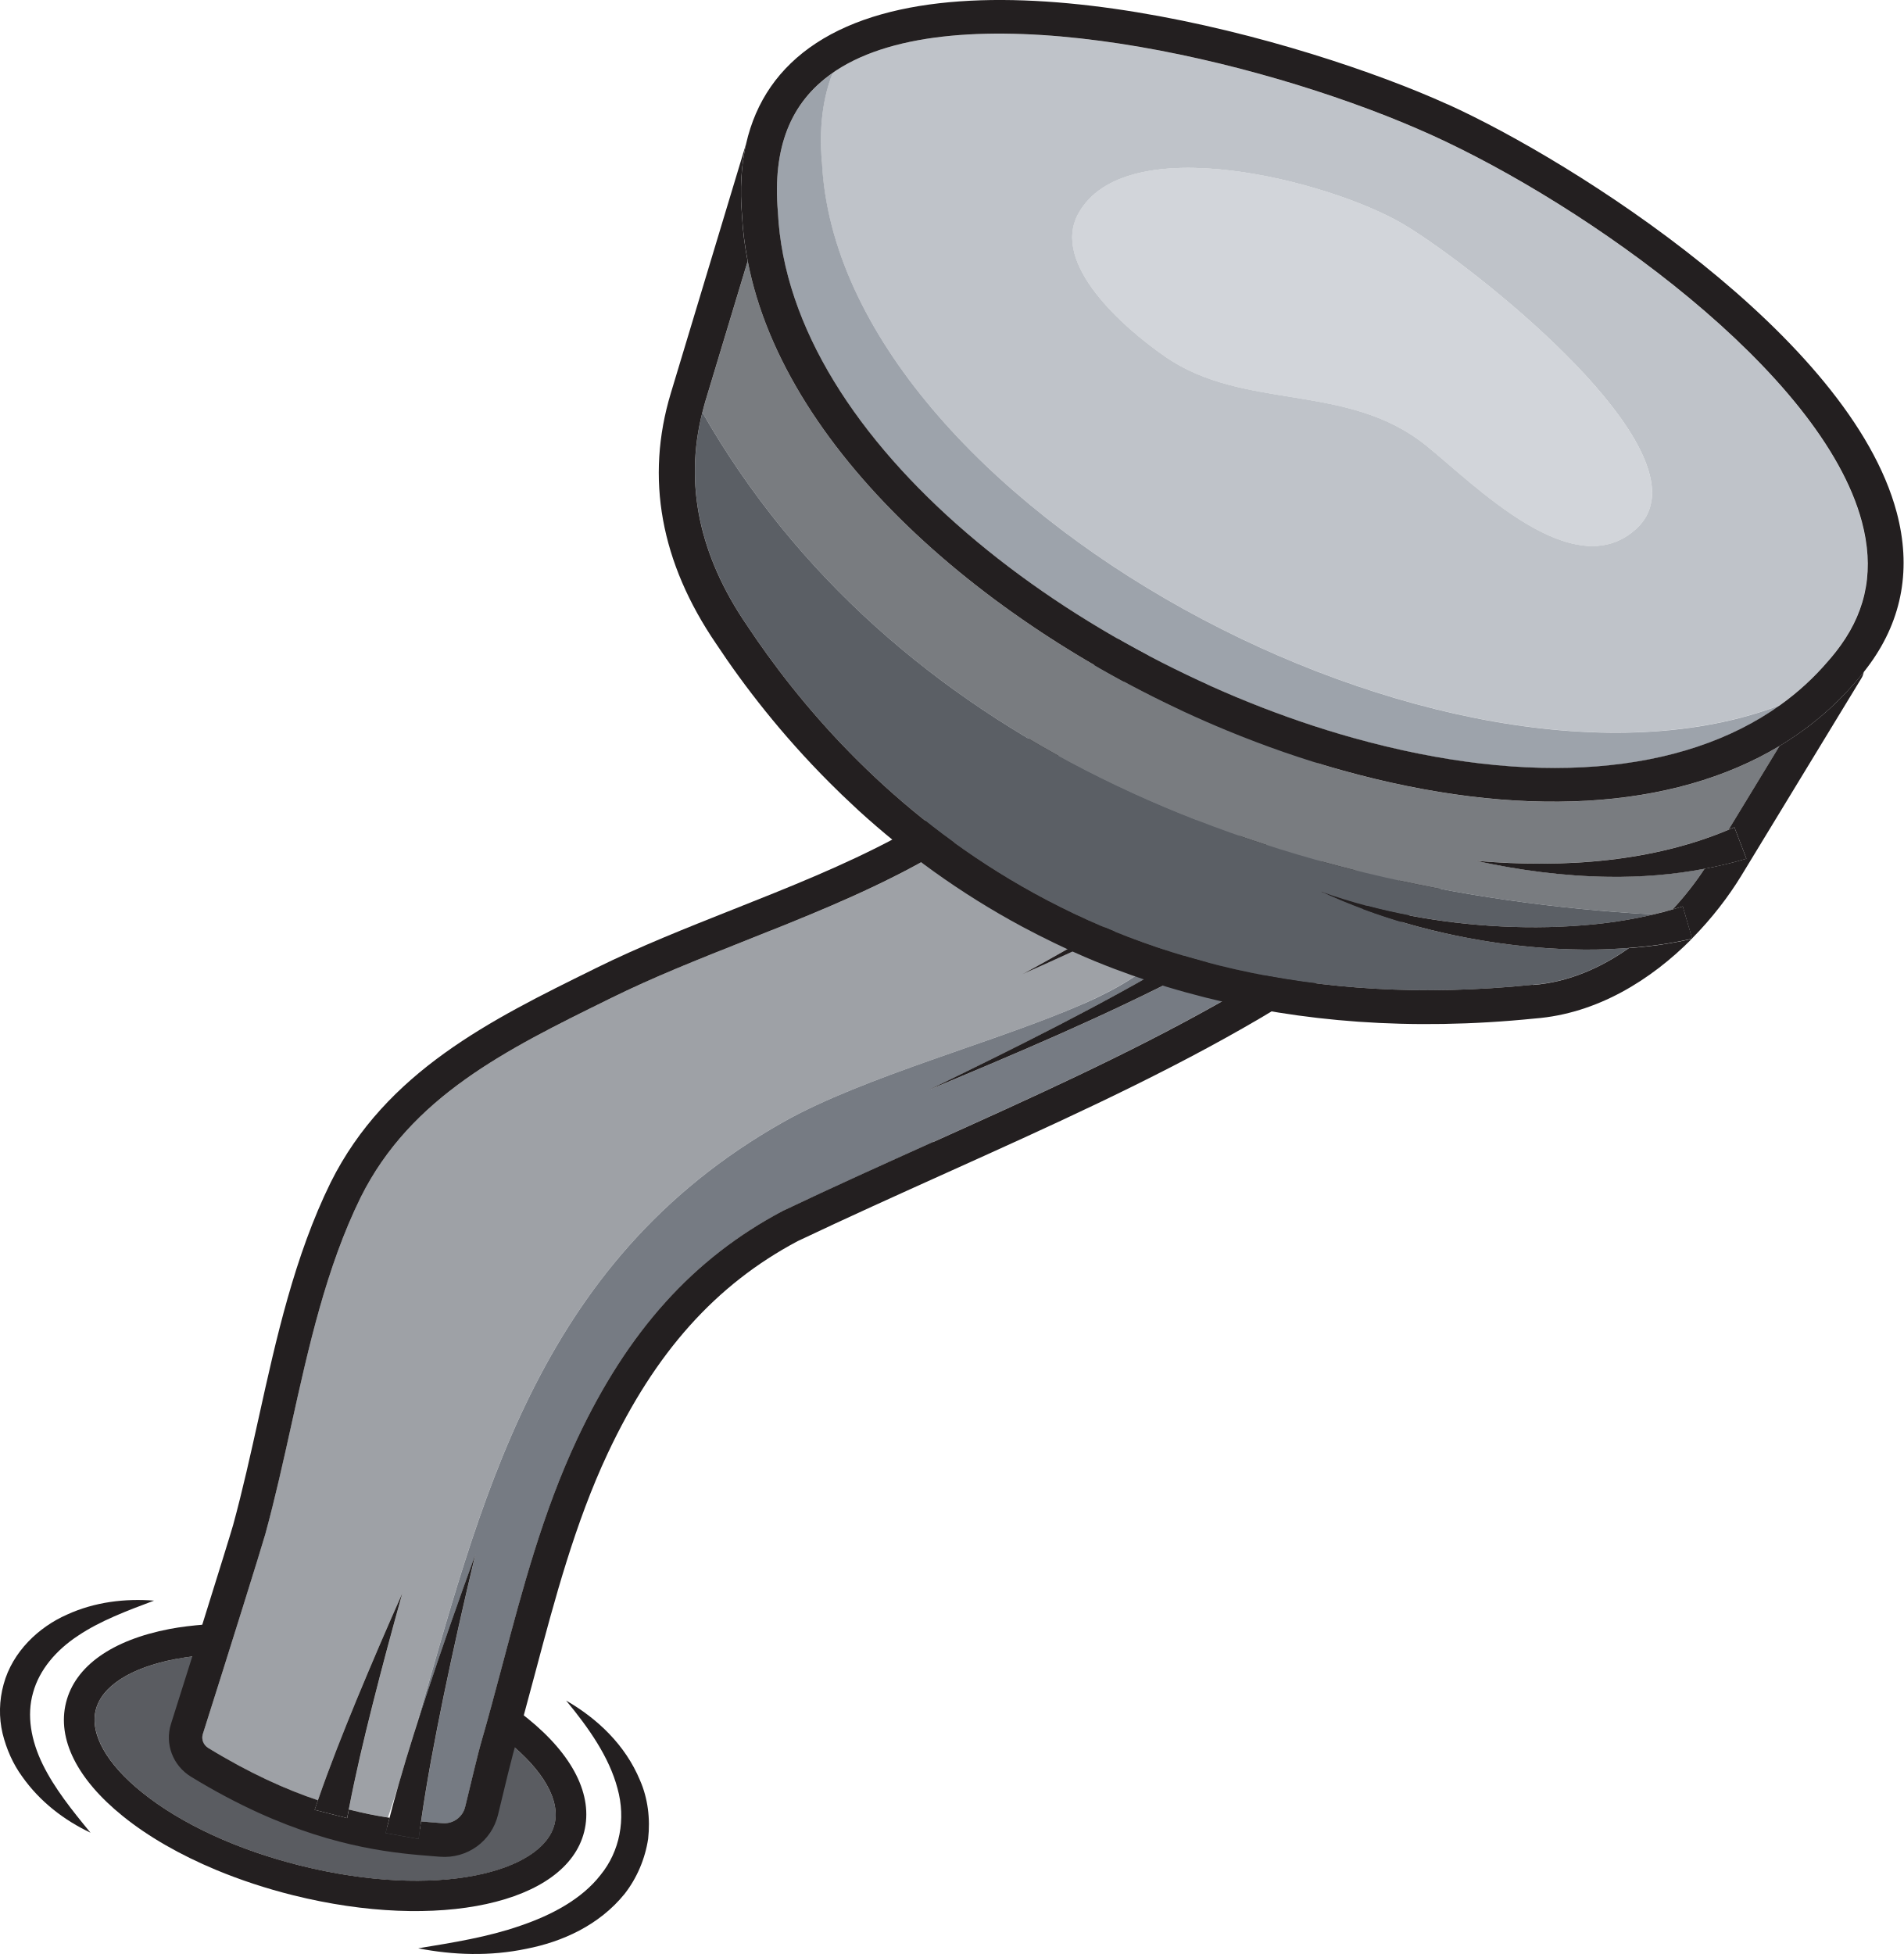
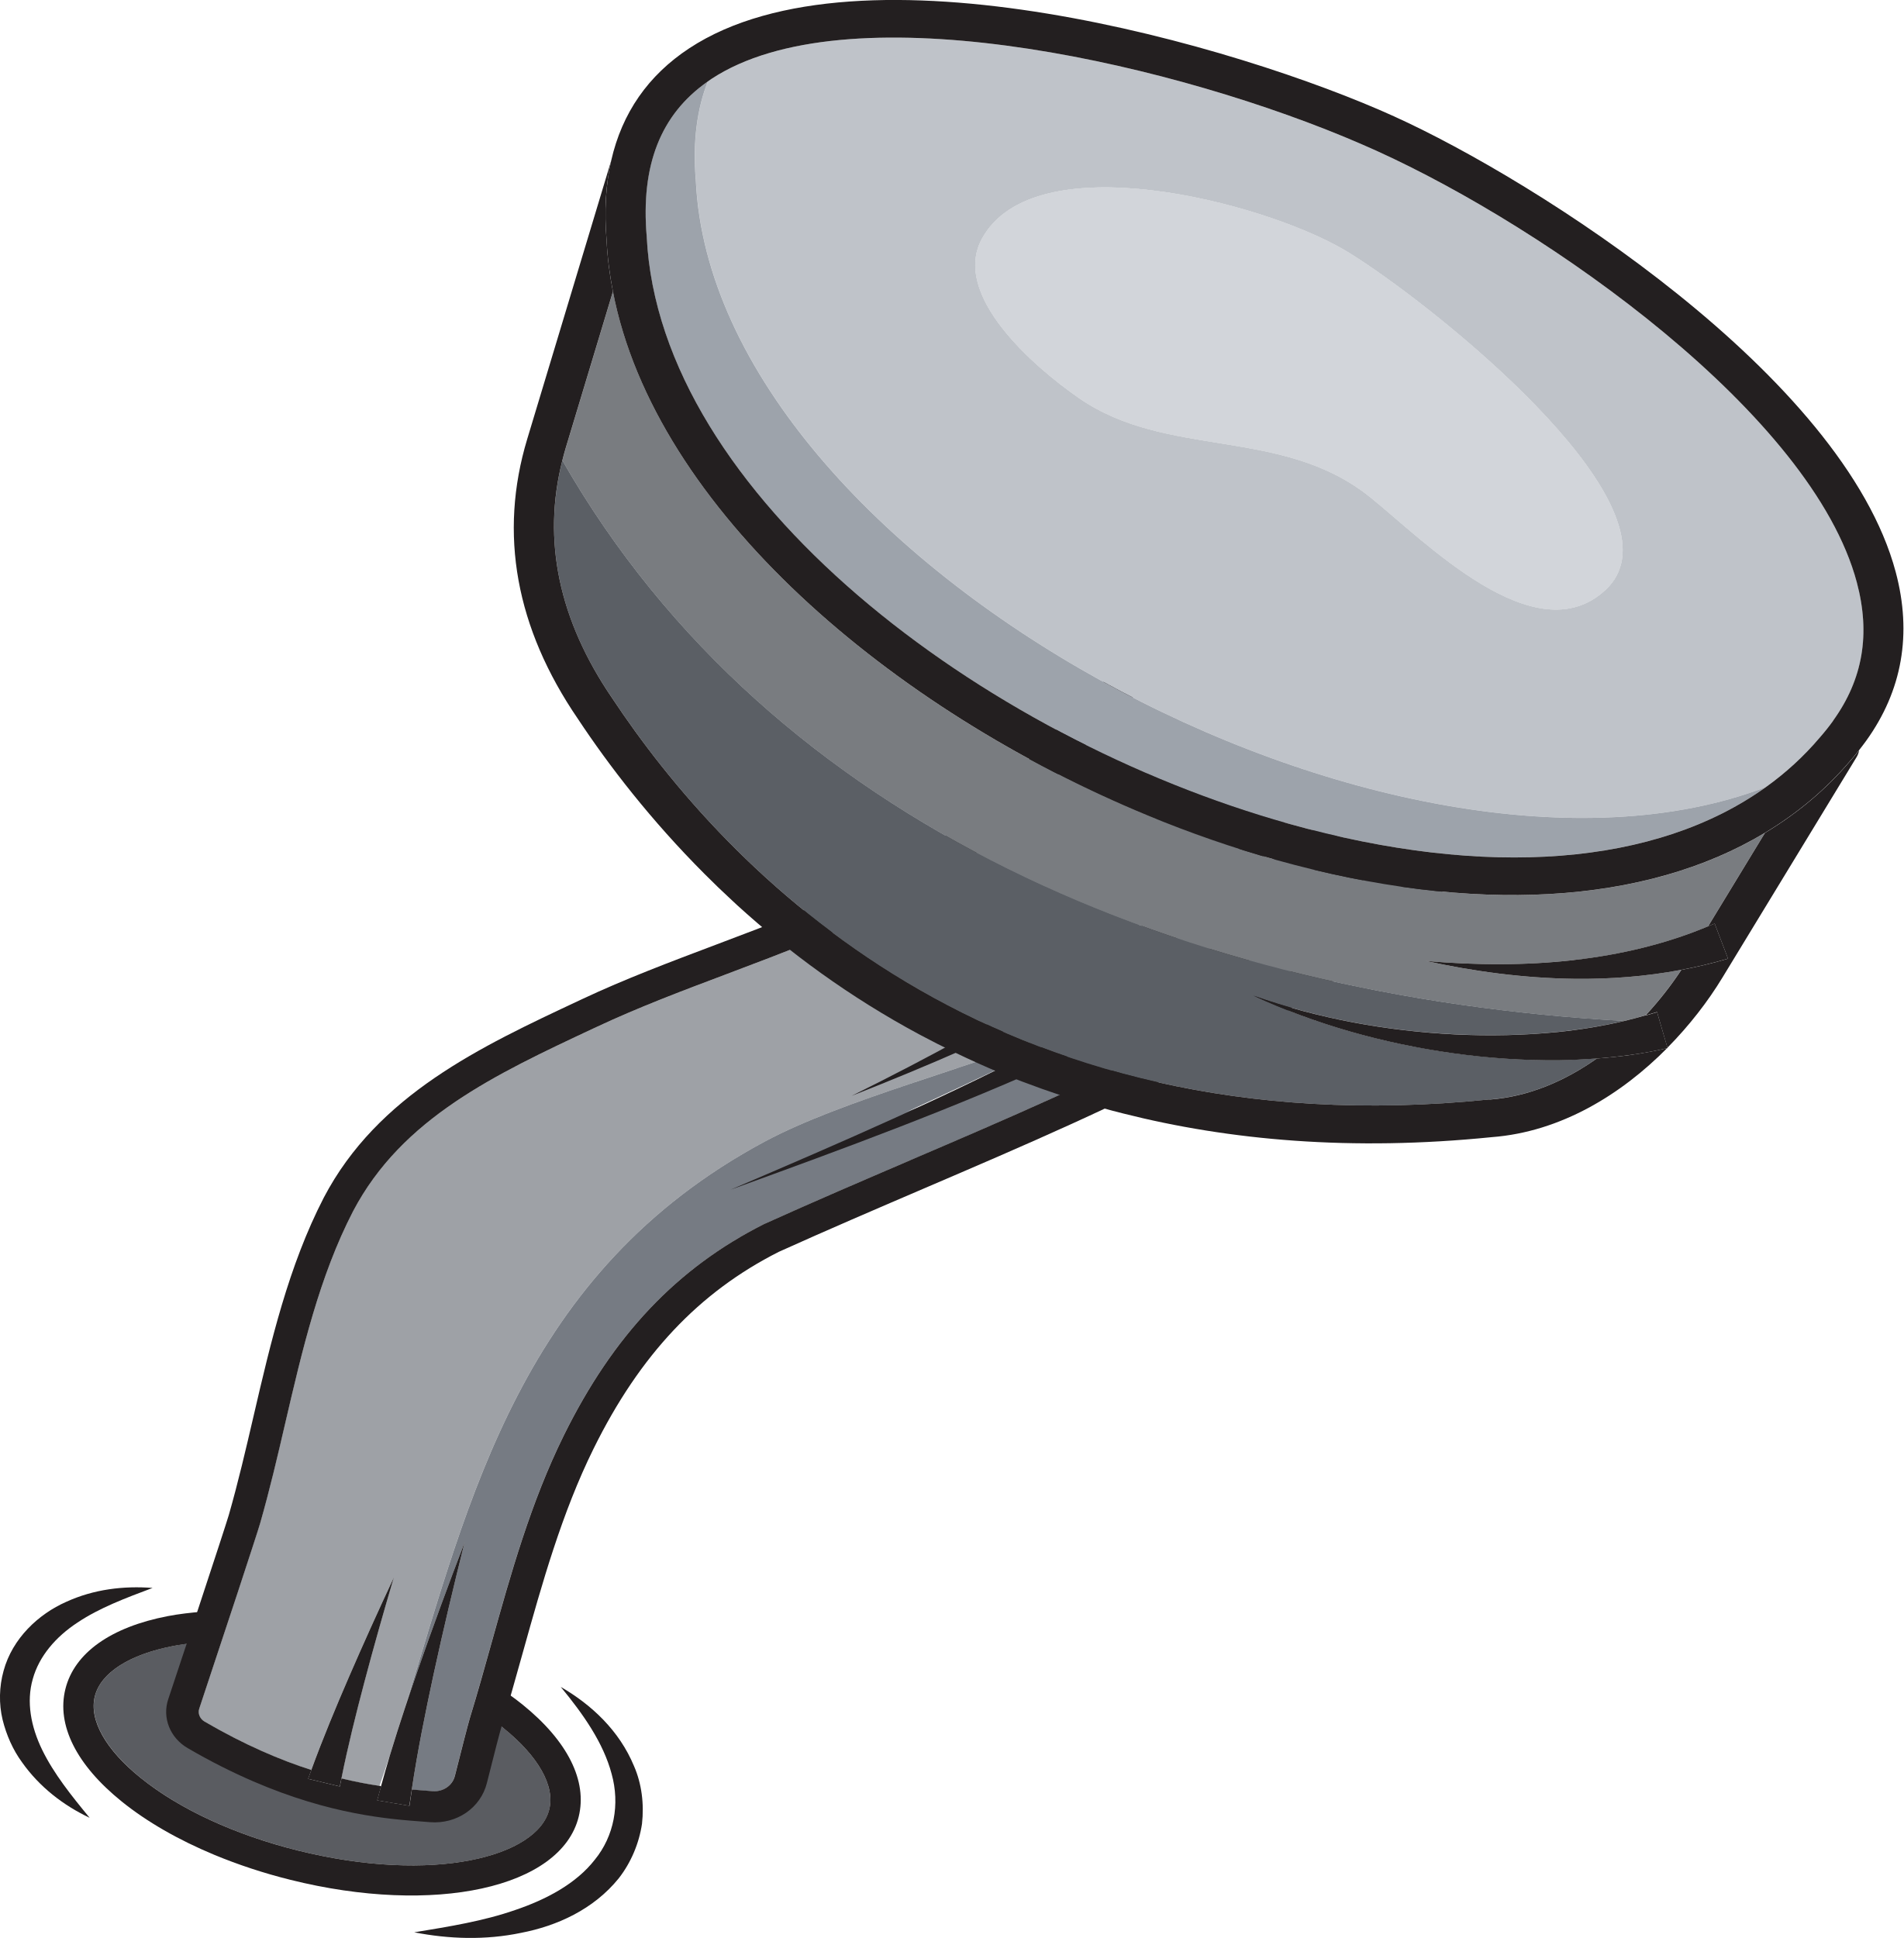
- <svg xmlns="http://www.w3.org/2000/svg" viewBox="0 0 331.29 340.07">
+ <svg xmlns="http://www.w3.org/2000/svg" viewBox="0 0 334.45 340.53">
  <defs>
    <style>.d{fill:#5a5c61;}.e{opacity:.7;}.e,.f{mix-blend-mode:multiply;}.e,.f,.g,.h{fill:#bfc3c9;}.i{fill:#9ea1a6;}.j{fill:#231f20;}.k{isolation:isolate;}.h{mix-blend-mode:screen;opacity:.4;}.l{fill:#797c80;}</style>
  </defs>
  <g class="k">
    <g id="b">
      <g id="c">
-         <path class="d" d="M16.67,297.62c-1.03,4.14,1.91,9.36,8.06,14.33,6.8,5.49,16.6,10.01,27.59,12.75,23.88,5.95,42.13,1.08,44.19-7.19,1.03-4.14-1.91-9.36-8.06-14.32-.88-.71-1.81-1.39-2.79-2.07-.05.2-.1.4-.15.6-.2.81-.94,4.21-2.06,9.69-.87,4.26-4.66,7.19-9.01,6.98l-1.06-.05c-5.66-.26-15.18-.7-27.97-6.02-3.39-1.41-7-3.16-10.84-5.35-2.93-1.66-4.34-5.06-3.43-8.27.98-3.48,1.99-7.05,2.95-10.49-1.23.14-2.43.31-3.58.54-7.77,1.49-12.81,4.73-13.84,8.86Z" />
-         <path class="j" d="M88.44,303.18c6.16,4.96,9.1,10.18,8.06,14.32-2.06,8.27-20.31,13.13-44.19,7.19-10.99-2.74-20.79-7.26-27.59-12.75-6.16-4.96-9.1-10.18-8.06-14.33,1.03-4.14,6.07-7.37,13.84-8.86,1.15-.22,2.35-.4,3.58-.54.53-1.88,1.04-3.71,1.53-5.48-2.12.17-4.18.41-6.12.78-10.03,1.93-16.43,6.48-18,12.81-1.58,6.33,1.94,13.35,9.89,19.76,4.43,3.58,9.99,6.76,16.26,9.37,4.19,1.74,8.69,3.23,13.39,4.4,25.28,6.3,47.53,1.44,50.64-11.06,1.58-6.33-1.94-13.35-9.89-19.76-1.46-1.18-3.08-2.31-4.78-3.4-.44,1.83-.88,3.66-1.35,5.47.97.67,1.91,1.36,2.79,2.07Z" />
-         <path class="j" d="M98.54,295.98c3.95,4.78,7.48,9.82,8.92,15.25,1.5,5.36.41,10.98-2.94,15.08-3.26,4.2-8.49,6.99-14.02,8.86-5.57,1.94-11.57,2.9-17.72,3.91,6.1,1.19,12.5,1.41,18.8.09,6.25-1.21,12.68-4.08,17.13-9.57,2.15-2.76,3.57-6.12,4.09-9.58.39-3.48-.05-7.05-1.4-10.14-2.59-6.26-7.5-10.81-12.86-13.91Z" />
-         <path class="j" d="M5.76,294.57c1.1-3.99,4.02-7.4,7.86-9.92,3.84-2.57,8.44-4.3,13.19-6.08-5.05-.39-10.3.21-15.19,2.45-4.84,2.14-9.44,6.4-10.99,12.11-.78,2.8-.84,5.8-.18,8.57.68,2.75,1.82,5.31,3.41,7.49,3.1,4.39,7.31,7.6,11.89,9.77-3.23-3.92-6.29-7.75-8.32-11.9-2.02-4.13-2.82-8.51-1.67-12.49Z" />
-         <path class="i" d="M184.37,131.36c-14.34,16.39-34.83,24.51-54.65,32.36-8.24,3.26-16.02,6.35-23.4,10l-.53.26c-17.63,8.68-34.28,16.88-43.02,34.39-6,12.22-9.1,26.19-12.09,39.7-1.38,6.24-2.81,12.69-4.51,18.91-.64,2.3-6.37,20.61-10.88,34.82-.29.91.1,1.91.95,2.43,7.17,4.39,13.52,7.22,19.09,9.1,2.06-5.95,4.35-11.71,6.71-17.45,2.58-6.27,5.26-12.48,8.01-18.66-1.83,6.51-3.58,13.04-5.23,19.58-1.51,6.03-2.96,12.1-4.11,18.12,2.46.63,4.73,1.07,6.81,1.4.63-1.9,1.25-3.81,1.85-5.73.86-3,1.76-5.99,2.7-8.95,11.56-39.38,20.71-81.75,64.22-106.35,14.02-7.92,37.53-14.1,52.26-20.6,12.19-5.38,17.65-10.94,19.31-19.94-9.68,5.51-19.73,10.31-29.84,14.75,10.41-5.68,20.66-11.76,30.3-18.56.39-5.51-.26-12.21-1.46-20.65-.3-2.03-2.98-11.44-3.98-17.73-.25-.24-.49-.49-.74-.74-5.4,5.4-10.5,11.19-15.44,16.85l-2.34,2.68Z" />
-         <path class="i" d="M208.33,150.94c7.66-5.41,14.94-11.27,21.58-17.75-10.48-6.11-19.45-13.26-27.03-20.62,1,6.29,3.68,15.7,3.98,17.73,1.2,8.44,1.85,15.13,1.46,20.65Z" />
-         <path class="f" d="M208.33,150.94c7.66-5.41,14.94-11.27,21.58-17.75-10.48-6.11-19.45-13.26-27.03-20.62,1,6.29,3.68,15.7,3.98,17.73,1.2,8.44,1.85,15.13,1.46,20.65Z" />
-         <path class="i" d="M188.56,174.69c-14.73,6.5-38.24,12.67-52.26,20.6-43.51,24.59-52.66,66.97-64.22,106.35.75-2.38,1.52-4.75,2.3-7.12,2.66-8.05,5.46-16.04,8.36-23.98-1.97,8.22-3.83,16.47-5.54,24.74-1.48,7.23-2.88,14.51-3.91,21.73.89.08,1.75.15,2.53.21l1.18.09c1.87.15,3.53-1.05,3.97-2.86,1.26-5.27,2.33-9.61,2.67-10.81,1.35-4.66,2.6-9.34,3.84-14.02,3.47-13.07,7.06-26.58,12.97-39.16,8.84-18.82,20.2-31.43,35.74-39.68,8.87-4.21,17.67-8.18,26.18-12.02,34.23-15.42,66.88-30.16,91.11-54.79-1.93-.66-3.82-1.37-5.68-2.1-12.26,10.95-26.14,19.71-40.47,27.17-14.91,7.76-30.33,14.25-45.76,20.69,15.02-7.32,30.04-14.71,44.33-23.24,13.02-7.77,25.42-16.6,36.18-27.03-.12-.05-.24-.1-.35-.15-2.28-1.04-4.48-2.14-6.64-3.27-8.51,7.16-17.68,13.29-27.21,18.72-1.66,9-7.12,14.56-19.31,19.94Z" />
-         <path class="f" d="M188.56,174.69c-14.73,6.5-38.24,12.67-52.26,20.6-43.51,24.59-52.66,66.97-64.22,106.35.75-2.38,1.52-4.75,2.3-7.12,2.66-8.05,5.46-16.04,8.36-23.98-1.97,8.22-3.83,16.47-5.54,24.74-1.48,7.23-2.88,14.51-3.91,21.73.89.08,1.75.15,2.53.21l1.18.09c1.87.15,3.53-1.05,3.97-2.86,1.26-5.27,2.33-9.61,2.67-10.81,1.35-4.66,2.6-9.34,3.84-14.02,3.47-13.07,7.06-26.58,12.97-39.16,8.84-18.82,20.2-31.43,35.74-39.68,8.87-4.21,17.67-8.18,26.18-12.02,34.23-15.42,66.88-30.16,91.11-54.79-1.93-.66-3.82-1.37-5.68-2.1-12.26,10.95-26.14,19.71-40.47,27.17-14.91,7.76-30.33,14.25-45.76,20.69,15.02-7.32,30.04-14.71,44.33-23.24,13.02-7.77,25.42-16.6,36.18-27.03-.12-.05-.24-.1-.35-.15-2.28-1.04-4.48-2.14-6.64-3.27-8.51,7.16-17.68,13.29-27.21,18.72-1.66,9-7.12,14.56-19.31,19.94Z" />
-         <path class="j" d="M162.36,198.75c-8.51,3.84-17.31,7.8-26.18,12.02-15.54,8.25-26.9,20.86-35.74,39.68-5.91,12.58-9.5,26.09-12.97,39.16-1.25,4.69-2.49,9.37-3.84,14.02-.34,1.2-1.41,5.54-2.67,10.81-.43,1.81-2.1,3.02-3.97,2.86l-1.18-.09c-.79-.06-1.64-.13-2.53-.21-.14,1.02-.31,2.04-.43,3.06l-5.75-1.03c.22-.9.47-1.78.7-2.67-.09-.01-.19-.03-.28-.04-2.08-.32-4.35-.77-6.81-1.4-.1.5-.2,1-.29,1.5l-5.66-1.44c.19-.56.39-1.11.58-1.66-5.56-1.87-11.92-4.71-19.09-9.1-.85-.52-1.24-1.52-.95-2.43,4.51-14.21,10.24-32.52,10.88-34.82,1.7-6.22,3.13-12.67,4.51-18.91,2.99-13.51,6.08-27.48,12.09-39.7,8.74-17.51,25.39-25.71,43.02-34.39l.53-.26c7.38-3.65,15.16-6.73,23.4-10,19.82-7.86,40.3-15.98,54.65-32.36l2.34-2.68c4.94-5.66,10.04-11.45,15.44-16.85-1.41-1.39-2.77-2.79-4.08-4.18-5.54,5.54-10.73,11.43-15.76,17.18l-2.34,2.68c-13.42,15.32-33.24,23.18-52.4,30.78-7.98,3.17-16.24,6.44-23.83,10.19l-.52.26c-17.72,8.73-36.04,17.75-45.67,37.04-6.32,12.86-9.49,27.18-12.55,41.03-1.37,6.17-2.78,12.55-4.44,18.62-.35,1.24-2.55,8.34-5.34,17.25-.6,1.91-1.23,3.91-1.87,5.95-1.18,3.74-2.4,7.62-3.6,11.4-1.11,3.48.32,7.26,3.47,9.19,4.13,2.53,8.04,4.58,11.7,6.25,13.84,6.29,24.27,7.1,30.46,7.59l1.16.09c4.76.39,9.02-2.7,10.13-7.33,1.43-5.97,2.35-9.67,2.6-10.56.06-.22.12-.44.18-.66.57-1.98,1.13-3.96,1.67-5.96.68-2.5,1.35-5,2.02-7.51,3.41-12.82,6.93-26.07,12.61-38.17,8.27-17.62,18.82-29.38,33.07-36.95,8.7-4.13,17.47-8.08,25.96-11.91,35.75-16.11,69.84-31.48,94.97-58.16-2.13-.61-4.22-1.26-6.26-1.95-24.22,24.63-56.88,39.37-91.11,54.79Z" />
-         <path class="j" d="M161.56,189.72c15.42-6.44,30.85-12.93,45.76-20.69,14.34-7.47,28.22-16.22,40.47-27.17-1.95-.77-3.86-1.57-5.72-2.41-10.75,10.43-23.15,19.25-36.18,27.03-14.29,8.53-29.31,15.92-44.33,23.24Z" />
-         <path class="j" d="M178.03,169.5c10.11-4.44,20.16-9.24,29.84-14.75,9.53-5.42,18.69-11.55,27.21-18.72-1.76-.92-3.48-1.87-5.16-2.85-6.65,6.49-13.92,12.35-21.58,17.75-9.64,6.8-19.89,12.89-30.3,18.56Z" />
-         <path class="l" d="M122.24,71.79c32.69,57.1,97.4,83.56,165.49,87.37,1.14-.27,2.26-.57,3.37-.89,2.12-2.29,3.99-4.7,5.56-7.08-5.55,1.04-11.14,1.46-16.64,1.4-7.92-.1-15.68-1.15-23.2-2.79,7.73.67,15.51.72,23.15-.15,7.25-.82,14.35-2.51,20.87-5.25l8.86-14.56c-18.61,11.18-45.38,12.83-76.22,4.21-6.64-1.86-13.34-4.18-19.96-6.91-39.79-16.43-76.83-47.67-83.39-81.69l-7.37,24.41c-.19.64-.36,1.29-.52,1.93Z" />
-         <path class="l" d="M122.24,71.79c-3.15,12.42-.55,24.86,7.75,37.01,17.74,26.79,59.05,70.5,136.72,62.59.03,0,.06,0,.09,0,6.14-.46,11.78-2.94,16.69-6.41-1.98.15-3.96.25-5.93.28-5.59.06-11.12-.34-16.56-1.1-10.87-1.54-21.4-4.49-31.05-8.97,10.09,3.57,20.76,5.51,31.47,6.05,5.36.26,10.73.16,16.04-.38,3.48-.35,6.93-.92,10.27-1.7-68.09-3.81-132.8-30.28-165.49-87.37Z" />
-         <path class="f" d="M122.24,71.79c-3.15,12.42-.55,24.86,7.75,37.01,17.74,26.79,59.05,70.5,136.72,62.59.03,0,.06,0,.09,0,6.14-.46,11.78-2.94,16.69-6.41-1.98.15-3.96.25-5.93.28-5.59.06-11.12-.34-16.56-1.1-10.87-1.54-21.4-4.49-31.05-8.97,10.09,3.57,20.76,5.51,31.47,6.05,5.36.26,10.73.16,16.04-.38,3.48-.35,6.93-.92,10.27-1.7-68.09-3.81-132.8-30.28-165.49-87.37Z" />
-         <path class="j" d="M309.69,129.84l-8.86,14.56c.34-.14.68-.27,1.02-.42l2.09,5.46c-2.41.72-4.84,1.29-7.28,1.75-1.57,2.39-3.44,4.79-5.56,7.08.59-.17,1.19-.33,1.76-.52l1.62,5.57c3.44-3.48,6.33-7.25,8.56-10.9l20.94-34.43c.2-.33.32-.68.38-1.04-.45.58-.93,1.15-1.42,1.72-3.76,4.41-8.21,8.13-13.25,11.16Z" />
-         <path class="j" d="M266.79,171.39s-.06,0-.09,0c-77.67,7.9-118.98-35.81-136.72-62.59-8.31-12.15-10.9-24.59-7.75-37.01.16-.64.33-1.29.52-1.93l7.37-24.41c-.51-2.64-.86-5.3-.99-7.98-.39-4.54-.14-8.68.71-12.44l-13.1,43.42c-4.45,14.75-1.78,29.44,7.92,43.63,4.82,7.28,11.34,15.76,19.75,24.17,1.38,1.38,2.8,2.76,4.29,4.13.26.24.51.49.78.73,7.97,7.26,17.43,14.27,28.52,20.22,1.78.95,3.6,1.87,5.46,2.77,2.29,1.1,4.62,2.16,7.04,3.16.12.05.25.1.37.15,1.98.81,4.01,1.58,6.08,2.31,1.97.7,3.98,1.37,6.03,2,2.17.66,4.39,1.27,6.66,1.85,16.58,4.2,35.64,5.9,57.47,3.69,10.82-.83,20.23-6.71,27.32-13.86-3.67.85-7.32,1.34-10.95,1.61-4.91,3.47-10.56,5.94-16.69,6.41Z" />
-         <path class="g" d="M249.08,23.48c-1.6-.72-3.26-1.44-5-2.16-29.55-12.2-77.85-22.67-98.61-9.02-.2.13-.38.27-.57.4-1.68,4.28-2.39,9.39-1.87,15.51,2.86,59.47,109.42,116.43,166.78,94.49,3.09-2.22,5.88-4.76,8.32-7.63.82-.93,1.53-1.83,2.18-2.73,0,0,0,0,0-.01,4.63-6.43,5.84-13.47,3.69-21.54-6.97-26.17-48.02-55.12-74.94-67.32ZM287.41,87.16c-.27,1.8-1.09,3.42-2.57,4.8-10.95,10.21-28.3-7.73-36.71-14.48-13.71-11-31.59-5.91-45.31-15.39-7.32-5.06-19.91-16.14-15.18-24.85,8.12-14.98,43.67-5.77,56.43,1.69,10.27,6,45.61,33.32,43.35,48.23Z" />
-         <path class="g" d="M143.04,28.22c-.52-6.12.19-11.24,1.87-15.51-7.36,5.13-10.48,13.04-9.53,24.19,1.94,40.36,52.41,78.2,100.08,91.53,30.98,8.66,57.33,6.51,74.37-5.71-57.36,21.94-163.92-35.02-166.78-94.49Z" />
-         <path class="e" d="M143.04,28.22c-.52-6.12.19-11.24,1.87-15.51-7.36,5.13-10.48,13.04-9.53,24.19,1.94,40.36,52.41,78.2,100.08,91.53,30.98,8.66,57.33,6.51,74.37-5.71-57.36,21.94-163.92-35.02-166.78-94.49Z" />
-         <path class="j" d="M251.95,18.17c-24.36-11.06-83.28-28.17-109.93-10.65-6.43,4.23-10.49,10.11-12.17,17.5-.85,3.76-1.1,7.91-.71,12.44.13,2.67.48,5.33.99,7.98,6.56,34.02,43.6,65.27,83.39,81.69,6.62,2.73,13.32,5.06,19.96,6.91,30.84,8.62,57.61,6.97,76.22-4.21,5.04-3.03,9.48-6.75,13.25-11.16.5-.57.97-1.14,1.42-1.72.38-.49.76-.98,1.11-1.47,5.63-7.82,7.18-16.68,4.61-26.32-8.15-30.59-56.16-61.05-78.13-71ZM320.33,112.33s0,0,0,.01c-.65.91-1.36,1.8-2.18,2.73-2.45,2.87-5.23,5.42-8.32,7.63-17.03,12.21-43.38,14.37-74.37,5.71-47.67-13.33-98.14-51.16-100.08-91.53-.95-11.15,2.17-19.07,9.53-24.19.19-.13.37-.27.57-.4,20.76-13.65,69.05-3.18,98.61,9.02,1.73.72,3.4,1.44,5,2.16,26.92,12.2,67.97,41.15,74.94,67.32,2.15,8.06.94,15.11-3.69,21.54Z" />
-         <path class="j" d="M279.97,149.66c-7.63.87-15.42.82-23.15.15,7.52,1.64,15.28,2.69,23.2,2.79,5.5.07,11.09-.35,16.64-1.4,2.44-.46,4.87-1.03,7.28-1.75l-2.09-5.46c-.34.15-.68.28-1.02.42-6.51,2.74-13.62,4.43-20.87,5.25Z" />
-         <path class="j" d="M291.1,158.27c-1.11.33-2.23.63-3.37.89-3.34.78-6.8,1.35-10.27,1.7-5.3.53-10.68.64-16.04.38-10.71-.53-21.38-2.47-31.47-6.05,9.64,4.47,20.18,7.43,31.05,8.97,5.44.76,10.97,1.16,16.56,1.1,1.97-.03,3.95-.13,5.93-.28,3.63-.27,7.28-.75,10.95-1.61.02,0,.04,0,.06-.01v-.04s-1.63-5.57-1.63-5.57c-.58.19-1.18.34-1.76.52Z" />
-         <path class="g" d="M187.63,37.24c-4.72,8.71,7.86,19.79,15.18,24.85,13.72,9.49,31.61,4.39,45.31,15.39,8.41,6.75,25.76,24.69,36.71,14.48,1.48-1.38,2.3-3,2.57-4.8,2.26-14.91-33.08-42.23-43.35-48.23-12.76-7.46-48.31-16.67-56.43-1.69Z" />
-         <path class="h" d="M187.63,37.24c-4.72,8.71,7.86,19.79,15.18,24.85,13.72,9.49,31.61,4.39,45.31,15.39,8.41,6.75,25.76,24.69,36.71,14.48,1.48-1.38,2.3-3,2.57-4.8,2.26-14.91-33.08-42.23-43.35-48.23-12.76-7.46-48.31-16.67-56.43-1.69Z" />
-         <path class="j" d="M82.73,270.53c-2.9,7.95-5.7,15.93-8.36,23.98-.78,2.37-1.54,4.74-2.3,7.12-.94,2.96-1.84,5.94-2.7,8.95-.55,1.91-1.07,3.83-1.57,5.77-.23.89-.48,1.78-.7,2.67l5.75,1.03c.13-1.02.29-2.04.43-3.06,1.03-7.22,2.43-14.5,3.91-21.73,1.71-8.26,3.57-16.51,5.54-24.74Z" />
-         <path class="j" d="M70.05,277.21c-2.75,6.18-5.42,12.4-8.01,18.66-2.36,5.74-4.65,11.5-6.71,17.45-.19.56-.39,1.1-.58,1.66l5.66,1.44c.09-.5.2-1,.29-1.5,1.15-6.02,2.59-12.09,4.11-18.12,1.65-6.54,3.4-13.07,5.23-19.58Z" />
+         <path class="d" d="M16.67,298.07c-1.03,4.14,1.91,9.36,8.06,14.33,6.8,5.49,16.6,10.01,27.59,12.75,23.88,5.95,42.13,1.08,44.19-7.19,1.03-4.14-1.91-9.36-8.06-14.32-.88-.71-1.81-1.39-2.79-2.07-.05.2-.1.4-.15.6-.2.81-.94,4.21-2.06,9.69-.87,4.26-4.66,7.19-9.01,6.98l-1.06-.05c-5.66-.26-15.18-.7-27.97-6.02-3.39-1.41-7-3.16-10.84-5.35-2.93-1.66-4.34-5.06-3.43-8.27.98-3.48,1.99-7.05,2.95-10.49-1.23.14-2.43.31-3.58.54-7.77,1.49-12.81,4.73-13.84,8.86Z" />
+         <path class="j" d="M88.44,303.64c6.16,4.96,9.1,10.18,8.06,14.32-2.06,8.27-20.31,13.13-44.19,7.19-10.99-2.74-20.79-7.26-27.59-12.75-6.16-4.96-9.1-10.18-8.06-14.33,1.03-4.14,6.07-7.37,13.84-8.86,1.15-.22,2.35-.4,3.58-.54.53-1.88,1.04-3.71,1.53-5.48-2.12.17-4.18.41-6.12.78-10.03,1.93-16.43,6.48-18,12.81-1.58,6.33,1.94,13.35,9.89,19.76,4.43,3.58,9.99,6.76,16.26,9.37,4.19,1.74,8.69,3.23,13.39,4.4,25.28,6.3,47.53,1.44,50.64-11.06,1.58-6.33-1.94-13.35-9.89-19.76-1.46-1.18-3.08-2.31-4.78-3.4-.44,1.83-.88,3.66-1.35,5.47.97.67,1.91,1.36,2.79,2.07Z" />
+         <path class="j" d="M98.54,296.43c3.95,4.78,7.48,9.82,8.92,15.25,1.5,5.36.41,10.98-2.94,15.08-3.26,4.2-8.49,6.99-14.02,8.86-5.57,1.94-11.57,2.9-17.72,3.91,6.1,1.19,12.5,1.41,18.8.09,6.25-1.21,12.68-4.08,17.13-9.57,2.15-2.76,3.57-6.12,4.09-9.58.39-3.48-.05-7.05-1.4-10.14-2.59-6.26-7.5-10.81-12.86-13.91Z" />
+         <path class="j" d="M5.76,295.02c1.1-3.99,4.02-7.4,7.86-9.92,3.84-2.57,8.44-4.3,13.19-6.08-5.05-.39-10.3.21-15.19,2.45-4.84,2.14-9.44,6.4-10.99,12.11-.78,2.8-.84,5.8-.18,8.57.68,2.75,1.82,5.31,3.41,7.49,3.1,4.39,7.31,7.6,11.89,9.77-3.23-3.92-6.29-7.75-8.32-11.9-2.02-4.13-2.82-8.51-1.67-12.49Z" />
+         <path class="i" d="M181.58,140.83c-14.1,15.32-34.25,22.92-53.74,30.27-8.1,3.05-15.75,5.94-23.01,9.35l-.52.24c-17.33,8.12-33.71,15.79-42.3,32.16-5.9,11.43-8.94,24.49-11.89,37.13-1.36,5.83-2.76,11.87-4.43,17.68-.63,2.15-6.27,19.27-10.7,32.57-.29.86.1,1.79.93,2.28,7.05,4.11,13.3,6.76,18.77,8.51,2.02-5.56,4.28-10.95,6.6-16.32,2.54-5.86,5.17-11.67,7.87-17.45-1.8,6.09-3.52,12.19-5.15,18.31-1.49,5.64-2.91,11.32-4.04,16.95,2.42.59,4.65,1,6.7,1.31.62-1.77,1.23-3.56,1.82-5.36.85-2.81,1.73-5.6,2.66-8.37,11.37-36.83,20.37-76.46,63.15-99.46,13.79-7.41,36.91-13.19,51.39-19.26,11.99-5.04,17.36-10.23,18.99-18.65-9.52,5.15-19.4,9.64-29.34,13.8,10.23-5.31,20.32-11,29.8-17.36.38-5.16-.26-11.42-1.44-19.31-.3-1.89-2.93-10.7-3.92-16.58-.25-.23-.48-.46-.73-.69-5.31,5.05-10.32,10.46-15.18,15.75l-2.3,2.51Z" />
+         <path class="i" d="M204.29,161.95c7.66-5.41,14.94-11.27,21.58-17.75-10.48-6.11-19.45-13.26-27.03-20.62,1,6.29,3.68,15.7,3.98,17.73,1.2,8.44,1.85,15.13,1.46,20.65Z" />
+         <path class="f" d="M204.29,161.95c7.66-5.41,14.94-11.27,21.58-17.75-10.48-6.11-19.45-13.26-27.03-20.62,1,6.29,3.68,15.7,3.98,17.73,1.2,8.44,1.85,15.13,1.46,20.65Z" />
+         <path class="i" d="M185.7,181.36c-14.48,6.08-37.6,11.85-51.39,19.26-42.78,23-51.78,62.63-63.15,99.46.74-2.22,1.49-4.44,2.26-6.66,2.62-7.53,5.37-15,8.22-22.43-1.94,7.69-3.76,15.41-5.44,23.14-1.46,6.77-2.84,13.57-3.85,20.33.88.07,1.72.14,2.49.2l1.16.09c1.83.14,3.48-.98,3.9-2.68,1.24-4.93,2.29-8.99,2.62-10.11,1.33-4.35,2.55-8.73,3.78-13.11,3.41-12.22,6.94-24.86,12.75-36.62,8.69-17.6,19.86-29.39,35.14-37.11,8.72-3.94,17.37-7.65,25.74-11.24,33.65-14.43,65.77-28.2,89.59-51.24-1.9-.62-3.76-1.28-5.58-1.96-12.05,10.25-25.7,18.43-39.8,25.41-14.66,7.25-29.83,13.33-44.99,19.35,14.77-6.85,29.54-13.76,43.59-21.73,12.81-7.27,25-15.52,35.57-25.28-.11-.05-.23-.09-.35-.14-2.24-.97-4.41-2-6.53-3.06-8.37,6.7-17.38,12.43-26.75,17.5-1.63,8.42-7,13.61-18.99,18.65Z" />
+         <path class="f" d="M185.7,181.36c-14.48,6.08-37.6,11.85-51.39,19.26-42.78,23-51.78,62.63-63.15,99.46.74-2.22,1.49-4.44,2.26-6.66,2.62-7.53,5.37-15,8.22-22.43-1.94,7.69-3.76,15.41-5.44,23.14-1.46,6.77-2.84,13.57-3.85,20.33.88.07,1.72.14,2.49.2l1.16.09c1.83.14,3.48-.98,3.9-2.68,1.24-4.93,2.29-8.99,2.62-10.11,1.33-4.35,2.55-8.73,3.78-13.11,3.41-12.22,6.94-24.86,12.75-36.62,8.69-17.6,19.86-29.39,35.14-37.11,8.72-3.94,17.37-7.65,25.74-11.24,33.65-14.43,65.77-28.2,89.59-51.24-1.9-.62-3.76-1.28-5.58-1.96-12.05,10.25-25.7,18.43-39.8,25.41-14.66,7.25-29.83,13.33-44.99,19.35,14.77-6.85,29.54-13.76,43.59-21.73,12.81-7.27,25-15.52,35.57-25.28-.11-.05-.23-.09-.35-.14-2.24-.97-4.41-2-6.53-3.06-8.37,6.7-17.38,12.43-26.75,17.5-1.63,8.42-7,13.61-18.99,18.65Z" />
+         <path class="j" d="M159.95,203.86c-8.37,3.59-17.02,7.3-25.74,11.24-15.28,7.72-26.45,19.51-35.14,37.11-5.81,11.76-9.34,24.4-12.75,36.62-1.22,4.38-2.45,8.76-3.78,13.11-.33,1.12-1.38,5.18-2.62,10.11-.42,1.7-2.07,2.82-3.9,2.68l-1.16-.09c-.77-.06-1.61-.12-2.49-.2-.14.95-.3,1.91-.43,2.86l-5.66-.96c.22-.84.46-1.67.69-2.5-.09-.01-.18-.03-.27-.04-2.05-.3-4.28-.72-6.7-1.31-.09.47-.2.94-.29,1.41l-5.57-1.34c.18-.52.38-1.03.57-1.55-5.47-1.75-11.72-4.4-18.77-8.51-.83-.49-1.22-1.42-.93-2.28,4.43-13.29,10.07-30.41,10.7-32.57,1.67-5.82,3.08-11.85,4.43-17.68,2.94-12.63,5.98-25.7,11.89-37.13,8.6-16.38,24.97-24.04,42.3-32.16l.52-.24c7.26-3.41,14.91-6.3,23.01-9.35,19.48-7.35,39.63-14.94,53.74-30.27l2.3-2.51c4.86-5.29,9.87-10.71,15.18-15.75-1.39-1.3-2.72-2.6-4.01-3.91-5.45,5.18-10.56,10.69-15.49,16.07l-2.3,2.5c-13.19,14.33-32.68,21.68-51.53,28.79-7.85,2.96-15.97,6.02-23.43,9.53l-.51.24c-17.42,8.16-35.44,16.6-44.91,34.64-6.21,12.03-9.33,25.42-12.34,38.37-1.34,5.77-2.73,11.74-4.36,17.42-.34,1.16-2.51,7.8-5.26,16.13-.59,1.79-1.21,3.66-1.84,5.57-1.16,3.49-2.36,7.12-3.54,10.66-1.09,3.26.32,6.79,3.41,8.59,4.06,2.37,7.9,4.28,11.51,5.84,13.61,5.88,23.86,6.64,29.96,7.09l1.14.09c4.68.36,8.87-2.52,9.96-6.86,1.4-5.59,2.31-9.05,2.56-9.88.06-.2.12-.41.18-.61.56-1.85,1.11-3.71,1.64-5.57.67-2.34,1.33-4.68,1.98-7.03,3.35-11.99,6.81-24.38,12.4-35.7,8.14-16.48,18.51-27.47,32.52-34.56,8.55-3.86,17.18-7.56,25.52-11.14,35.16-15.07,68.67-29.44,93.38-54.4-2.09-.57-4.15-1.18-6.15-1.83-23.82,23.04-55.93,36.82-89.59,51.24Z" />
+         <path class="j" d="M128.38,209.04c19.85-7.2,39.7-14.47,58.94-23.28,18.51-8.48,36.48-18.53,52.49-31.31-2.44-1-4.84-2.04-7.18-3.12-14.07,12.2-30.17,22.39-47.02,31.3-18.49,9.77-37.86,18.13-57.23,26.41Z" />
+         <path class="j" d="M149.67,192.54c13.28-5.22,26.5-10.91,39.28-17.53,12.58-6.52,24.73-13.97,36.09-22.79-2.22-1.28-4.4-2.59-6.52-3.94-8.91,8.04-18.61,15.24-28.78,21.83-12.8,8.29-26.35,15.63-40.08,22.43Z" />
+         <path class="l" d="M98.81,80.92c36.85,64.36,109.79,94.18,186.53,98.48,1.28-.3,2.55-.64,3.8-1.01,2.39-2.58,4.5-5.29,6.27-7.98-6.26,1.18-12.56,1.65-18.76,1.58-8.93-.11-17.67-1.29-26.15-3.14,8.71.76,17.49.82,26.09-.16,8.17-.93,16.18-2.83,23.52-5.92l9.99-16.42c-20.98,12.61-51.15,14.46-85.91,4.75-7.49-2.09-15.04-4.71-22.5-7.79-44.85-18.51-86.59-53.73-93.99-92.08l-8.3,27.51c-.22.73-.41,1.45-.59,2.18Z" />
+         <path class="l" d="M98.81,80.92c-3.55,14-.63,28.03,8.74,41.72,19.99,30.19,66.56,79.46,154.11,70.55.03,0,.07,0,.1,0,6.92-.52,13.28-3.31,18.82-7.22-2.24.17-4.47.28-6.69.31-6.3.07-12.54-.38-18.67-1.24-12.25-1.73-24.13-5.06-35-10.11,11.37,4.03,23.4,6.21,35.47,6.81,6.04.29,12.1.18,18.07-.43,3.92-.4,7.81-1.03,11.58-1.92-76.74-4.3-149.68-34.13-186.53-98.48Z" />
+         <path class="f" d="M98.81,80.92c-3.55,14-.63,28.03,8.74,41.72,19.99,30.19,66.56,79.46,154.11,70.55.03,0,.07,0,.1,0,6.92-.52,13.28-3.31,18.82-7.22-2.24.17-4.47.28-6.69.31-6.3.07-12.54-.38-18.67-1.24-12.25-1.73-24.13-5.06-35-10.11,11.37,4.03,23.4,6.21,35.47,6.81,6.04.29,12.1.18,18.07-.43,3.92-.4,7.81-1.03,11.58-1.92-76.74-4.3-149.68-34.13-186.53-98.48Z" />
+         <path class="j" d="M310.11,146.35l-9.99,16.42c.38-.16.77-.31,1.15-.48l2.35,6.16c-2.72.81-5.46,1.45-8.2,1.97-1.77,2.69-3.88,5.4-6.27,7.98.66-.19,1.34-.37,1.99-.58l1.83,6.28c3.87-3.92,7.14-8.17,9.64-12.29l23.61-38.8c.22-.37.36-.77.43-1.17-.51.65-1.05,1.3-1.61,1.93-4.24,4.97-9.25,9.17-14.93,12.58Z" />
+         <path class="j" d="M261.75,193.19s-.06,0-.1,0c-87.55,8.91-134.11-40.36-154.11-70.55-9.36-13.7-12.29-27.72-8.74-41.72.18-.73.37-1.45.59-2.18l8.3-27.51c-.58-2.98-.97-5.98-1.11-8.99-.44-5.11-.16-9.79.81-14.02l-14.76,48.94c-5.02,16.63-2.01,33.19,8.92,49.17,5.43,8.2,12.78,17.76,22.26,27.25,1.55,1.56,3.16,3.11,4.83,4.65.3.27.58.55.88.82,8.98,8.18,19.64,16.09,32.15,22.79,2,1.07,4.06,2.11,6.16,3.12,2.58,1.24,5.21,2.44,7.94,3.57.14.06.28.11.42.17,2.23.91,4.52,1.78,6.85,2.61,2.22.79,4.49,1.55,6.8,2.26,2.45.75,4.95,1.44,7.5,2.08,18.69,4.73,40.17,6.65,64.77,4.16,12.19-.93,22.81-7.56,30.8-15.63-4.14.96-8.25,1.51-12.34,1.81-5.54,3.91-11.9,6.7-18.82,7.22Z" />
+         <path class="g" d="M241.78,26.46c-1.8-.81-3.68-1.63-5.63-2.43C202.84,10.28,148.4-1.52,125.01,13.86c-.22.15-.43.3-.64.45-1.89,4.82-2.69,10.59-2.1,17.49,3.23,67.03,123.34,131.24,187.99,106.51,3.48-2.5,6.62-5.36,9.38-8.6.92-1.05,1.72-2.06,2.46-3.08,0,0,0,0,0-.01,5.22-7.25,6.58-15.19,4.16-24.28-7.86-29.49-54.13-62.12-84.47-75.88ZM284.99,98.24c-.31,2.03-1.23,3.86-2.9,5.41-12.35,11.5-31.89-8.71-41.38-16.32-15.45-12.4-35.61-6.66-51.08-17.35-8.25-5.71-22.44-18.2-17.11-28.01,9.16-16.88,49.22-6.5,63.61,1.91,11.57,6.77,51.4,37.56,48.86,54.36Z" />
+         <path class="g" d="M122.26,31.8c-.59-6.9.21-12.66,2.1-17.49-8.29,5.78-11.82,14.7-10.74,27.27,2.19,45.49,59.07,88.14,112.81,103.16,34.92,9.76,64.63,7.33,83.82-6.43-64.65,24.73-184.76-39.48-187.99-106.51Z" />
+         <path class="e" d="M122.26,31.8c-.59-6.9.21-12.66,2.1-17.49-8.29,5.78-11.82,14.7-10.74,27.27,2.19,45.49,59.07,88.14,112.81,103.16,34.92,9.76,64.63,7.33,83.82-6.43-64.65,24.73-184.76-39.48-187.99-106.51Z" />
+         <path class="j" d="M245.02,20.48c-27.46-12.47-93.87-31.76-123.91-12-7.25,4.77-11.82,11.39-13.72,19.73-.96,4.24-1.24,8.91-.81,14.02.14,3.01.54,6.01,1.11,8.99,7.4,38.35,49.15,73.57,93.99,92.08,7.46,3.08,15.01,5.7,22.5,7.79,34.76,9.72,64.93,7.86,85.91-4.75,5.68-3.41,10.69-7.61,14.93-12.58.56-.64,1.09-1.28,1.61-1.93.43-.55.85-1.1,1.25-1.65,6.35-8.82,8.1-18.8,5.2-29.67-9.19-34.48-63.3-68.81-88.07-80.03ZM322.1,126.62s0,0,0,.01c-.73,1.02-1.54,2.03-2.46,3.08-2.76,3.24-5.9,6.11-9.38,8.6-19.2,13.77-48.9,16.2-83.82,6.43-53.73-15.02-110.61-57.67-112.81-103.16-1.07-12.57,2.45-21.49,10.74-27.27.22-.15.42-.31.64-.45,23.39-15.38,77.83-3.58,111.14,10.17,1.95.81,3.83,1.62,5.63,2.43,30.34,13.75,76.61,46.38,84.47,75.88,2.42,9.09,1.06,17.03-4.16,24.28Z" />
+         <path class="j" d="M276.6,168.69c-8.61.98-17.38.92-26.09.16,8.48,1.85,17.22,3.03,26.15,3.14,6.2.07,12.5-.4,18.76-1.58,2.75-.52,5.49-1.16,8.2-1.97l-2.35-6.16c-.38.17-.77.32-1.15.48-7.34,3.09-15.35,4.99-23.52,5.92Z" />
+         <path class="j" d="M289.14,178.4c-1.25.37-2.51.7-3.8,1.01-3.77.88-7.66,1.52-11.58,1.92-5.98.6-12.04.72-18.07.43-12.07-.6-24.1-2.79-35.47-6.81,10.87,5.04,22.75,8.38,35,10.11,6.13.86,12.36,1.3,18.67,1.24,2.22-.03,4.45-.15,6.69-.31,4.09-.31,8.21-.85,12.34-1.81.02,0,.04,0,.07-.01v-.04s-1.84-6.28-1.84-6.28c-.65.21-1.33.39-1.99.58Z" />
+         <path class="g" d="M172.52,41.97c-5.32,9.81,8.86,22.3,17.11,28.01,15.47,10.69,35.63,4.95,51.08,17.35,9.48,7.61,29.03,27.83,41.38,16.32,1.67-1.55,2.59-3.38,2.9-5.41,2.54-16.8-37.29-47.6-48.86-54.36-14.39-8.41-54.46-18.79-63.61-1.91Z" />
+         <path class="h" d="M172.52,41.97c-5.32,9.81,8.86,22.3,17.11,28.01,15.47,10.69,35.63,4.95,51.08,17.35,9.48,7.61,29.03,27.83,41.38,16.32,1.67-1.55,2.59-3.38,2.9-5.41,2.54-16.8-37.29-47.6-48.86-54.36-14.39-8.41-54.46-18.79-63.61-1.91Z" />
+         <path class="j" d="M81.64,270.99c-2.85,7.43-5.6,14.9-8.22,22.43-.77,2.22-1.52,4.44-2.26,6.66-.92,2.77-1.81,5.56-2.66,8.37-.54,1.79-1.05,3.59-1.55,5.4-.23.83-.47,1.66-.69,2.5l5.66.96c.13-.95.28-1.91.43-2.86,1.01-6.75,2.39-13.56,3.85-20.33,1.68-7.73,3.51-15.44,5.44-23.14Z" />
+         <path class="j" d="M69.17,277.24c-2.7,5.78-5.33,11.59-7.87,17.45-2.32,5.37-4.57,10.76-6.6,16.32-.19.52-.39,1.03-.57,1.55l5.57,1.34c.09-.47.2-.94.29-1.41,1.13-5.63,2.55-11.31,4.04-16.95,1.62-6.12,3.35-12.22,5.15-18.31Z" />
      </g>
    </g>
  </g>
</svg>
